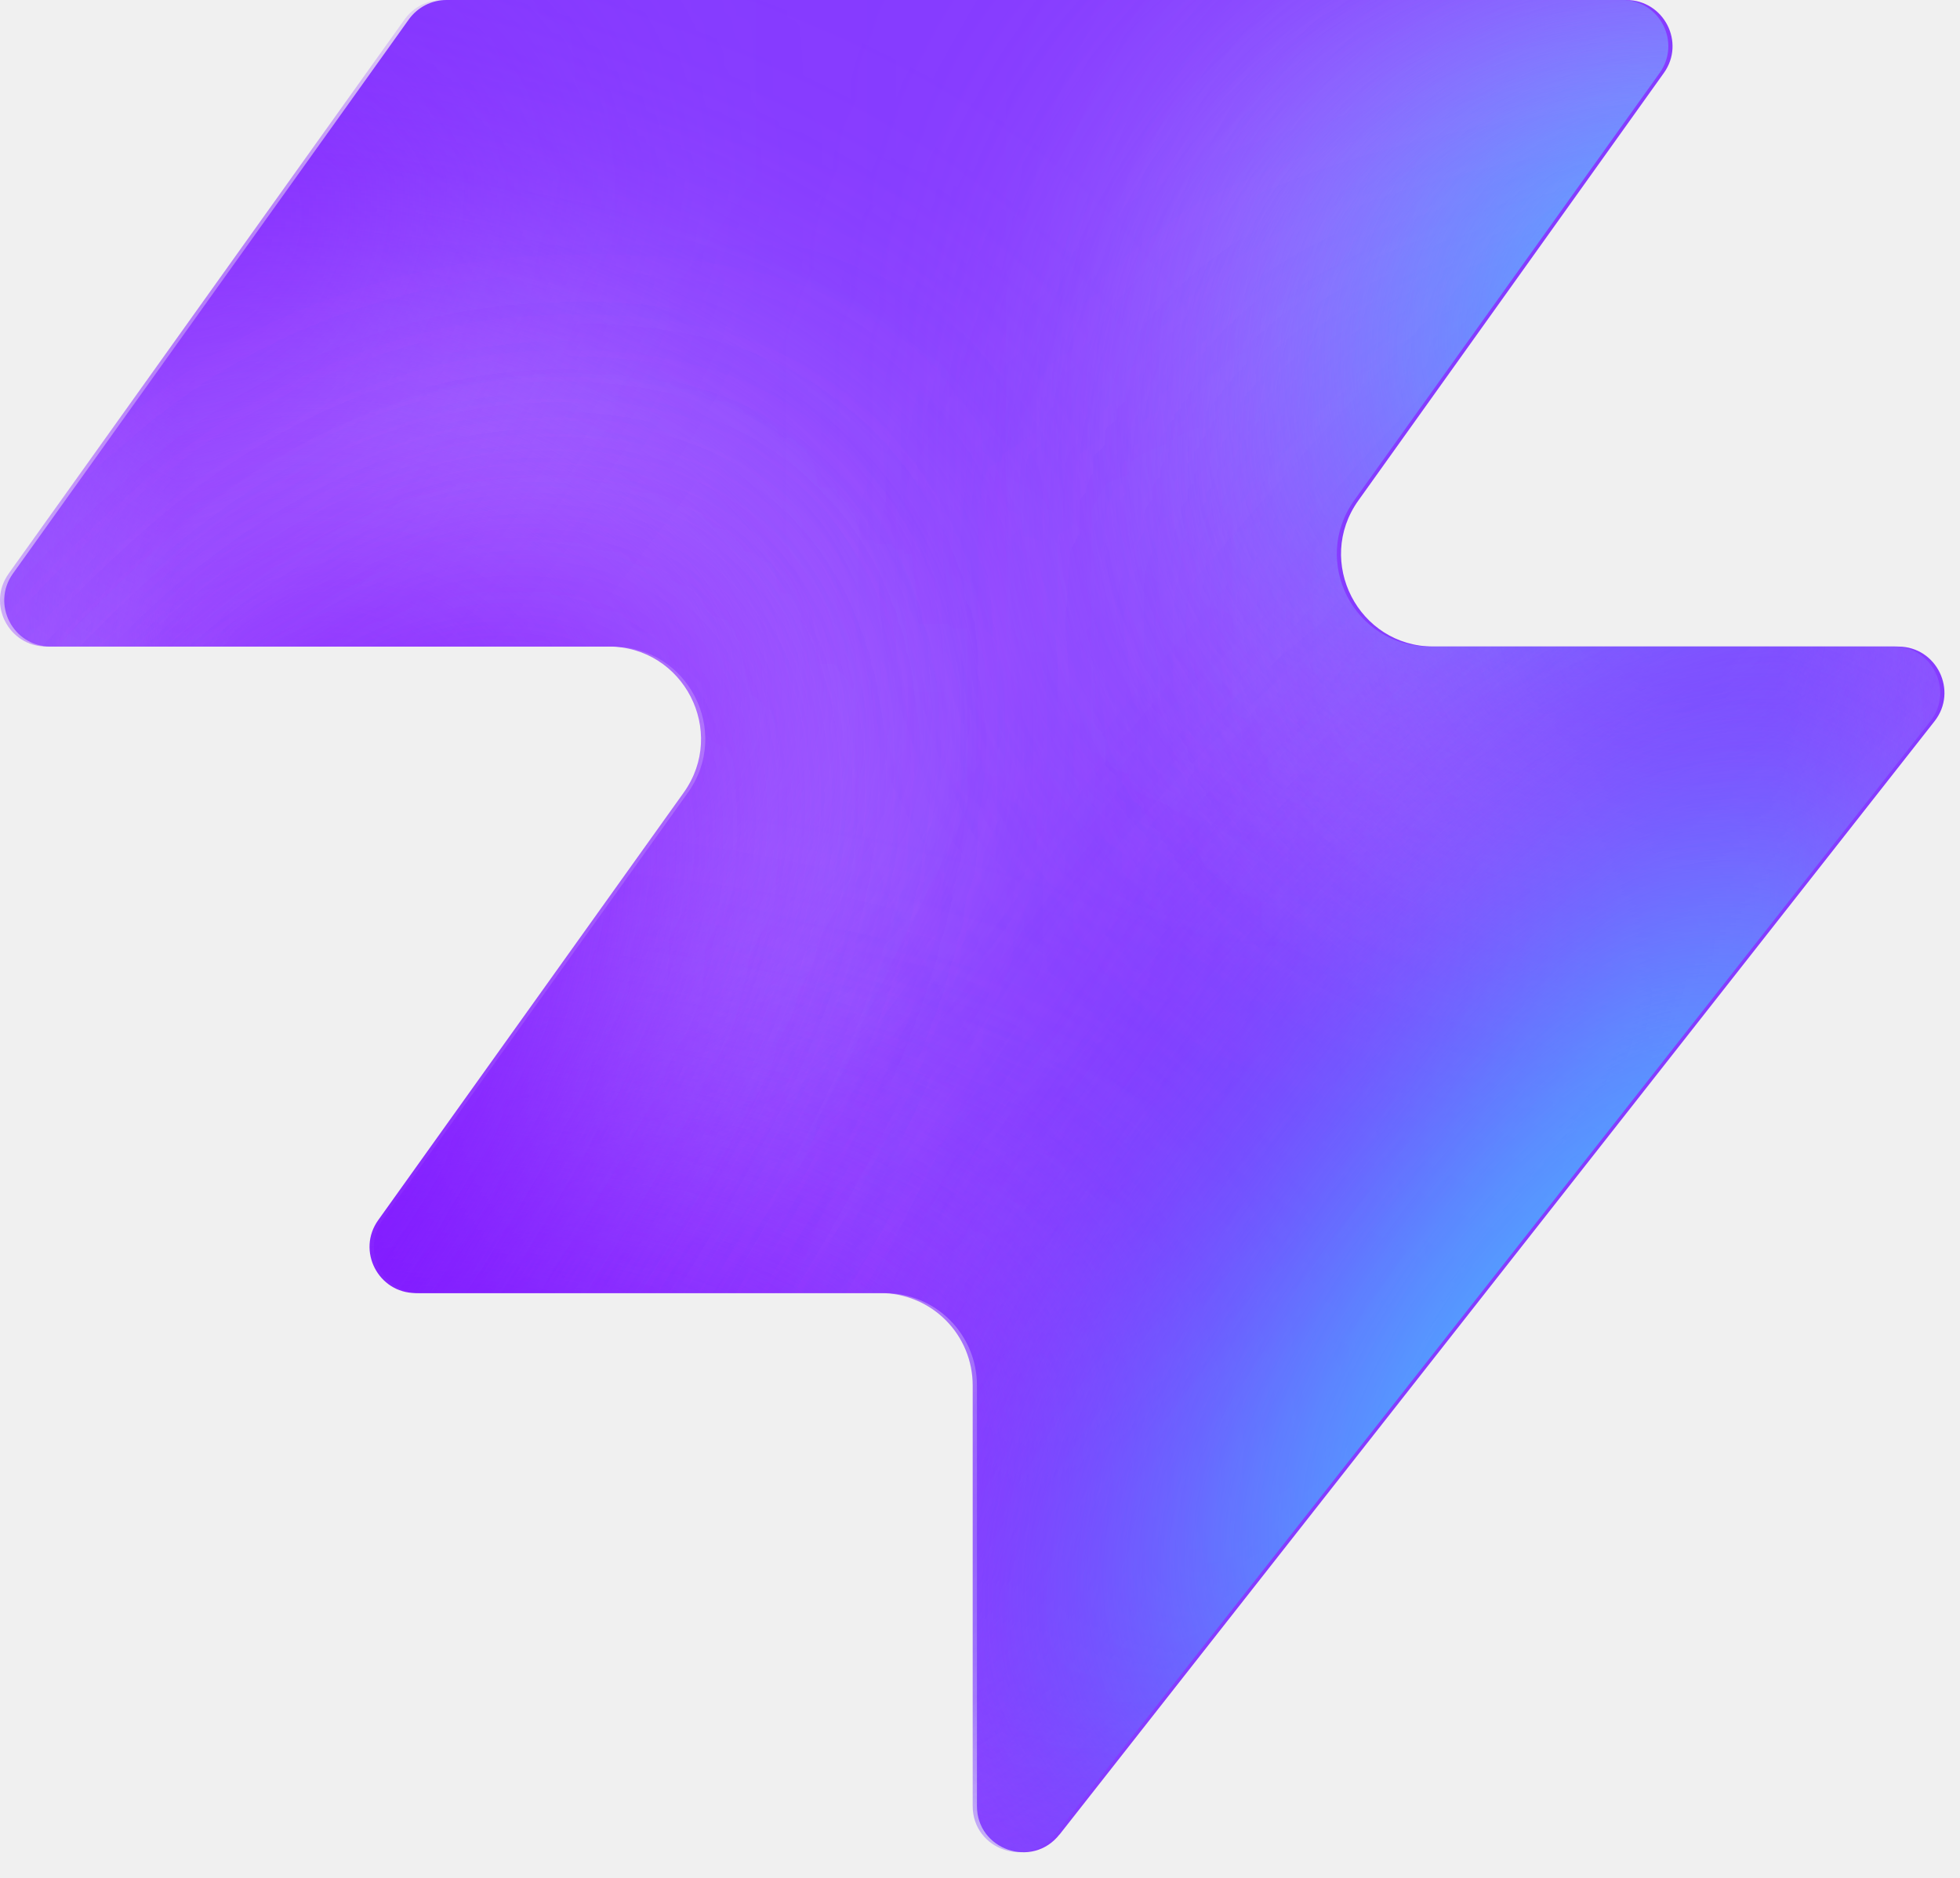
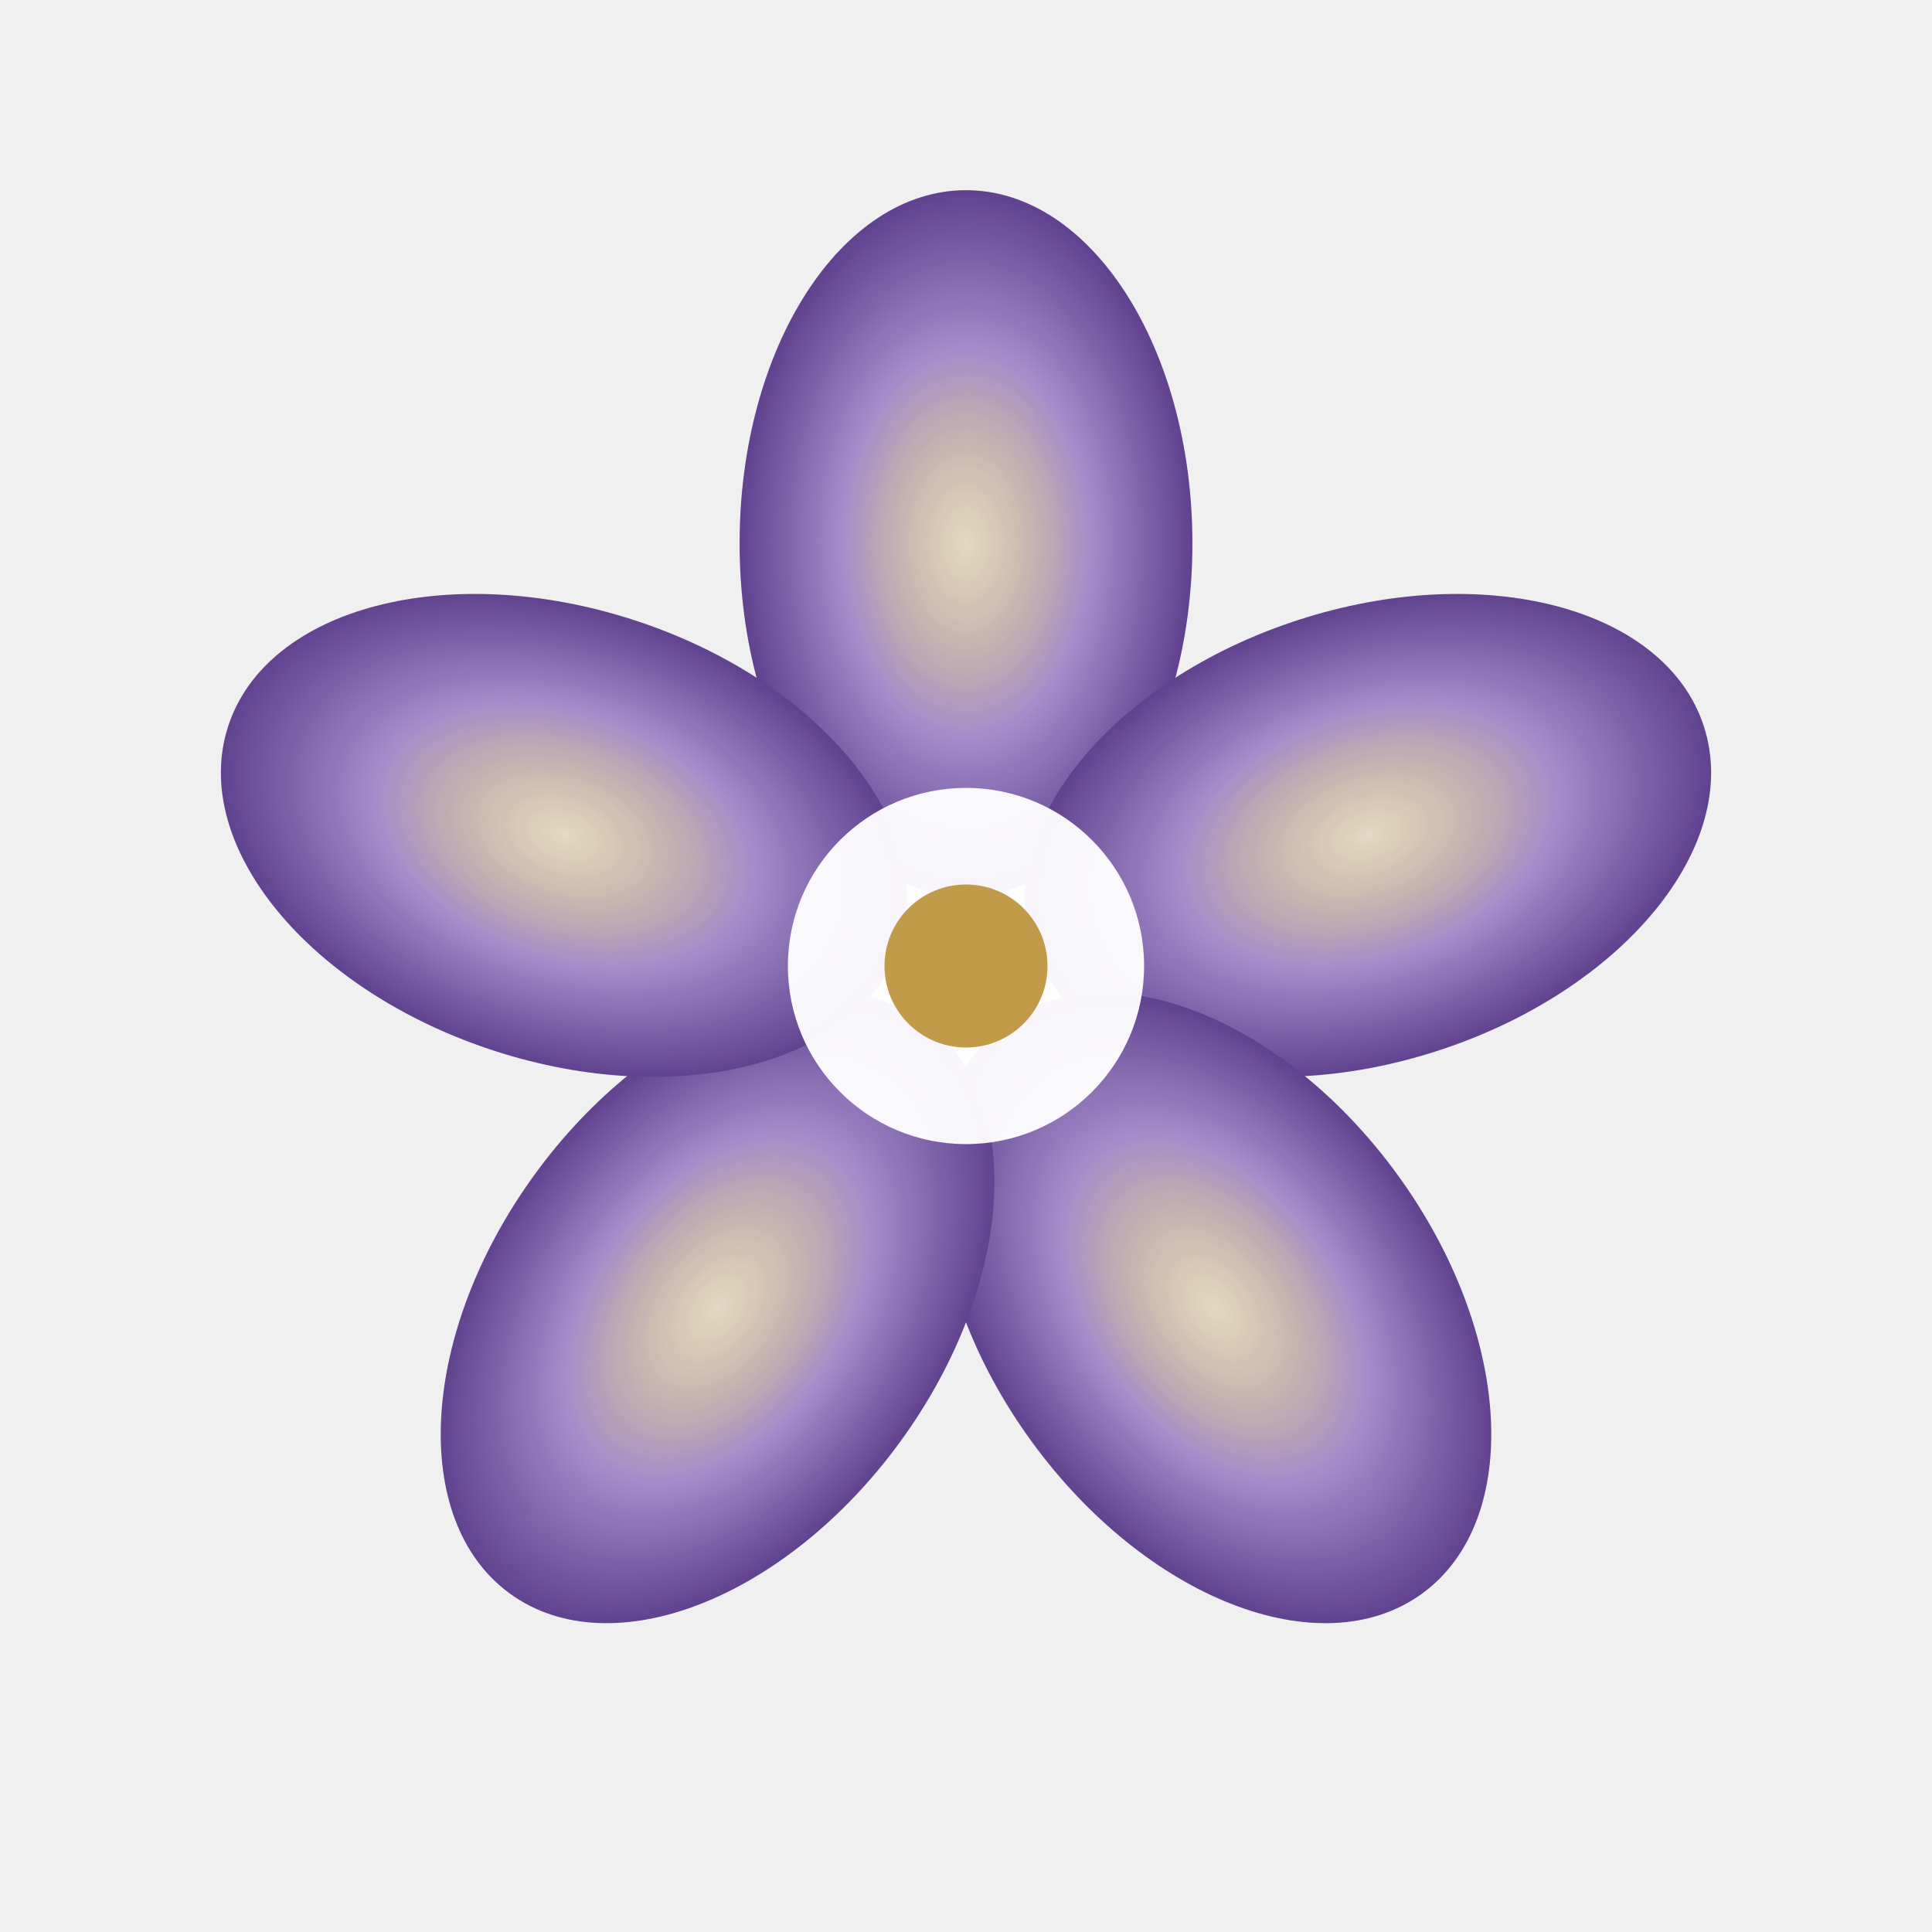
- <svg xmlns="http://www.w3.org/2000/svg" width="48" height="46" fill="none" viewBox="0 0 48 46">
-   <path fill="#863bff" d="M25.946 44.938c-.664.845-2.021.375-2.021-.698V33.937a2.26 2.26 0 0 0-2.262-2.262H10.287c-.92 0-1.456-1.04-.92-1.788l7.48-10.471c1.07-1.497 0-3.578-1.842-3.578H1.237c-.92 0-1.456-1.04-.92-1.788L10.013.474c.214-.297.556-.474.92-.474h28.894c.92 0 1.456 1.04.92 1.788l-7.48 10.471c-1.07 1.498 0 3.579 1.842 3.579h11.377c.943 0 1.473 1.088.89 1.83L25.947 44.94z" style="fill:#863bff;fill:color(display-p3 .525 .23 1);fill-opacity:1" />
-   <mask id="a" width="48" height="46" x="0" y="0" maskUnits="userSpaceOnUse" style="mask-type:alpha">
-     <path fill="#000" d="M25.842 44.938c-.664.844-2.021.375-2.021-.698V33.937a2.26 2.26 0 0 0-2.262-2.262H10.183c-.92 0-1.456-1.04-.92-1.788l7.48-10.471c1.07-1.498 0-3.579-1.842-3.579H1.133c-.92 0-1.456-1.04-.92-1.787L9.91.473c.214-.297.556-.474.92-.474h28.894c.92 0 1.456 1.04.92 1.788l-7.48 10.471c-1.07 1.498 0 3.578 1.842 3.578h11.377c.943 0 1.473 1.088.89 1.832L25.843 44.94z" style="fill:#000;fill-opacity:1" />
-   </mask>
-   <g mask="url(#a)">
-     <g filter="url(#b)">
-       <ellipse cx="5.508" cy="14.704" fill="#ede6ff" rx="5.508" ry="14.704" style="fill:#ede6ff;fill:color(display-p3 .927 .903 1);fill-opacity:1" transform="matrix(.00324 1 1 -.00324 -4.47 31.516)" />
+ <svg xmlns="http://www.w3.org/2000/svg" viewBox="0 0 64 64">
+   <defs>
+     <radialGradient id="c" cx="50%" cy="50%" r="50%">
+       <stop offset="0%" stop-color="#c19a4a" stop-opacity="0.28" />
+       <stop offset="55%" stop-color="#a288c9" />
+       <stop offset="100%" stop-color="#5b3b8c" />
+     </radialGradient>
+   </defs>
+   <g fill="url(#c)" opacity="0.96">
+     <ellipse cx="32" cy="18" rx="7.5" ry="11.7" />
+     <g transform="rotate(72 32 32)">
+       <ellipse cx="32" cy="18" rx="7.5" ry="11.7" />
    </g>
-     <g filter="url(#c)">
-       <ellipse cx="10.399" cy="29.851" fill="#ede6ff" rx="10.399" ry="29.851" style="fill:#ede6ff;fill:color(display-p3 .927 .903 1);fill-opacity:1" transform="matrix(.00324 1 1 -.00324 -39.328 7.883)" />
+     <g transform="rotate(144 32 32)">
+       <ellipse cx="32" cy="18" rx="7.5" ry="11.7" />
    </g>
-     <g filter="url(#d)">
-       <ellipse cx="5.508" cy="30.487" fill="#7e14ff" rx="5.508" ry="30.487" style="fill:#7e14ff;fill:color(display-p3 .492 .077 1);fill-opacity:1" transform="rotate(89.814 -25.913 -14.639)scale(1 -1)" />
+     <g transform="rotate(216 32 32)">
+       <ellipse cx="32" cy="18" rx="7.5" ry="11.7" />
    </g>
-     <g filter="url(#e)">
-       <ellipse cx="5.508" cy="30.599" fill="#7e14ff" rx="5.508" ry="30.599" style="fill:#7e14ff;fill:color(display-p3 .492 .077 1);fill-opacity:1" transform="rotate(89.814 -32.644 -3.334)scale(1 -1)" />
-     </g>
-     <g filter="url(#f)">
-       <ellipse cx="5.508" cy="30.599" fill="#7e14ff" rx="5.508" ry="30.599" style="fill:#7e14ff;fill:color(display-p3 .492 .077 1);fill-opacity:1" transform="matrix(.00324 1 1 -.00324 -34.34 30.47)" />
-     </g>
-     <g filter="url(#g)">
-       <ellipse cx="14.072" cy="22.078" fill="#ede6ff" rx="14.072" ry="22.078" style="fill:#ede6ff;fill:color(display-p3 .927 .903 1);fill-opacity:1" transform="rotate(93.35 24.506 48.493)scale(-1 1)" />
-     </g>
-     <g filter="url(#h)">
-       <ellipse cx="3.47" cy="21.501" fill="#7e14ff" rx="3.47" ry="21.501" style="fill:#7e14ff;fill:color(display-p3 .492 .077 1);fill-opacity:1" transform="rotate(89.009 28.708 47.59)scale(-1 1)" />
-     </g>
-     <g filter="url(#i)">
-       <ellipse cx="3.47" cy="21.501" fill="#7e14ff" rx="3.47" ry="21.501" style="fill:#7e14ff;fill:color(display-p3 .492 .077 1);fill-opacity:1" transform="rotate(89.009 28.708 47.59)scale(-1 1)" />
-     </g>
-     <g filter="url(#j)">
-       <ellipse cx=".387" cy="8.972" fill="#7e14ff" rx="4.407" ry="29.108" style="fill:#7e14ff;fill:color(display-p3 .492 .077 1);fill-opacity:1" transform="rotate(39.51 .387 8.972)" />
-     </g>
-     <g filter="url(#k)">
-       <ellipse cx="47.523" cy="-6.092" fill="#7e14ff" rx="4.407" ry="29.108" style="fill:#7e14ff;fill:color(display-p3 .492 .077 1);fill-opacity:1" transform="rotate(37.892 47.523 -6.092)" />
-     </g>
-     <g filter="url(#l)">
-       <ellipse cx="41.412" cy="6.333" fill="#47bfff" rx="5.971" ry="9.665" style="fill:#47bfff;fill:color(display-p3 .28 .748 1);fill-opacity:1" transform="rotate(37.892 41.412 6.333)" />
-     </g>
-     <g filter="url(#m)">
-       <ellipse cx="-1.879" cy="38.332" fill="#7e14ff" rx="4.407" ry="29.108" style="fill:#7e14ff;fill:color(display-p3 .492 .077 1);fill-opacity:1" transform="rotate(37.892 -1.88 38.332)" />
-     </g>
-     <g filter="url(#n)">
-       <ellipse cx="-1.879" cy="38.332" fill="#7e14ff" rx="4.407" ry="29.108" style="fill:#7e14ff;fill:color(display-p3 .492 .077 1);fill-opacity:1" transform="rotate(37.892 -1.88 38.332)" />
-     </g>
-     <g filter="url(#o)">
-       <ellipse cx="35.651" cy="29.907" fill="#7e14ff" rx="4.407" ry="29.108" style="fill:#7e14ff;fill:color(display-p3 .492 .077 1);fill-opacity:1" transform="rotate(37.892 35.651 29.907)" />
-     </g>
-     <g filter="url(#p)">
-       <ellipse cx="38.418" cy="32.4" fill="#47bfff" rx="5.971" ry="15.297" style="fill:#47bfff;fill:color(display-p3 .28 .748 1);fill-opacity:1" transform="rotate(37.892 38.418 32.4)" />
+     <g transform="rotate(288 32 32)">
+       <ellipse cx="32" cy="18" rx="7.5" ry="11.7" />
    </g>
  </g>
-   <defs>
-     <filter id="b" width="60.045" height="41.654" x="-19.77" y="16.149" color-interpolation-filters="sRGB" filterUnits="userSpaceOnUse">
-       <feFlood flood-opacity="0" result="BackgroundImageFix" />
-       <feBlend in="SourceGraphic" in2="BackgroundImageFix" result="shape" />
-       <feGaussianBlur result="effect1_foregroundBlur_2002_17158" stdDeviation="7.659" />
-     </filter>
-     <filter id="c" width="90.34" height="51.437" x="-54.613" y="-7.533" color-interpolation-filters="sRGB" filterUnits="userSpaceOnUse">
-       <feFlood flood-opacity="0" result="BackgroundImageFix" />
-       <feBlend in="SourceGraphic" in2="BackgroundImageFix" result="shape" />
-       <feGaussianBlur result="effect1_foregroundBlur_2002_17158" stdDeviation="7.659" />
-     </filter>
-     <filter id="d" width="79.355" height="29.4" x="-49.64" y="2.03" color-interpolation-filters="sRGB" filterUnits="userSpaceOnUse">
-       <feFlood flood-opacity="0" result="BackgroundImageFix" />
-       <feBlend in="SourceGraphic" in2="BackgroundImageFix" result="shape" />
-       <feGaussianBlur result="effect1_foregroundBlur_2002_17158" stdDeviation="4.596" />
-     </filter>
-     <filter id="e" width="79.579" height="29.4" x="-45.045" y="20.029" color-interpolation-filters="sRGB" filterUnits="userSpaceOnUse">
-       <feFlood flood-opacity="0" result="BackgroundImageFix" />
-       <feBlend in="SourceGraphic" in2="BackgroundImageFix" result="shape" />
-       <feGaussianBlur result="effect1_foregroundBlur_2002_17158" stdDeviation="4.596" />
-     </filter>
-     <filter id="f" width="79.579" height="29.4" x="-43.513" y="21.178" color-interpolation-filters="sRGB" filterUnits="userSpaceOnUse">
-       <feFlood flood-opacity="0" result="BackgroundImageFix" />
-       <feBlend in="SourceGraphic" in2="BackgroundImageFix" result="shape" />
-       <feGaussianBlur result="effect1_foregroundBlur_2002_17158" stdDeviation="4.596" />
-     </filter>
-     <filter id="g" width="74.749" height="58.852" x="15.756" y="-17.901" color-interpolation-filters="sRGB" filterUnits="userSpaceOnUse">
-       <feFlood flood-opacity="0" result="BackgroundImageFix" />
-       <feBlend in="SourceGraphic" in2="BackgroundImageFix" result="shape" />
-       <feGaussianBlur result="effect1_foregroundBlur_2002_17158" stdDeviation="7.659" />
-     </filter>
-     <filter id="h" width="61.377" height="25.362" x="23.548" y="2.284" color-interpolation-filters="sRGB" filterUnits="userSpaceOnUse">
-       <feFlood flood-opacity="0" result="BackgroundImageFix" />
-       <feBlend in="SourceGraphic" in2="BackgroundImageFix" result="shape" />
-       <feGaussianBlur result="effect1_foregroundBlur_2002_17158" stdDeviation="4.596" />
-     </filter>
-     <filter id="i" width="61.377" height="25.362" x="23.548" y="2.284" color-interpolation-filters="sRGB" filterUnits="userSpaceOnUse">
-       <feFlood flood-opacity="0" result="BackgroundImageFix" />
-       <feBlend in="SourceGraphic" in2="BackgroundImageFix" result="shape" />
-       <feGaussianBlur result="effect1_foregroundBlur_2002_17158" stdDeviation="4.596" />
-     </filter>
-     <filter id="j" width="56.045" height="63.649" x="-27.636" y="-22.853" color-interpolation-filters="sRGB" filterUnits="userSpaceOnUse">
-       <feFlood flood-opacity="0" result="BackgroundImageFix" />
-       <feBlend in="SourceGraphic" in2="BackgroundImageFix" result="shape" />
-       <feGaussianBlur result="effect1_foregroundBlur_2002_17158" stdDeviation="4.596" />
-     </filter>
-     <filter id="k" width="54.814" height="64.646" x="20.116" y="-38.415" color-interpolation-filters="sRGB" filterUnits="userSpaceOnUse">
-       <feFlood flood-opacity="0" result="BackgroundImageFix" />
-       <feBlend in="SourceGraphic" in2="BackgroundImageFix" result="shape" />
-       <feGaussianBlur result="effect1_foregroundBlur_2002_17158" stdDeviation="4.596" />
-     </filter>
-     <filter id="l" width="33.541" height="35.313" x="24.641" y="-11.323" color-interpolation-filters="sRGB" filterUnits="userSpaceOnUse">
-       <feFlood flood-opacity="0" result="BackgroundImageFix" />
-       <feBlend in="SourceGraphic" in2="BackgroundImageFix" result="shape" />
-       <feGaussianBlur result="effect1_foregroundBlur_2002_17158" stdDeviation="4.596" />
-     </filter>
-     <filter id="m" width="54.814" height="64.646" x="-29.286" y="6.009" color-interpolation-filters="sRGB" filterUnits="userSpaceOnUse">
-       <feFlood flood-opacity="0" result="BackgroundImageFix" />
-       <feBlend in="SourceGraphic" in2="BackgroundImageFix" result="shape" />
-       <feGaussianBlur result="effect1_foregroundBlur_2002_17158" stdDeviation="4.596" />
-     </filter>
-     <filter id="n" width="54.814" height="64.646" x="-29.286" y="6.009" color-interpolation-filters="sRGB" filterUnits="userSpaceOnUse">
-       <feFlood flood-opacity="0" result="BackgroundImageFix" />
-       <feBlend in="SourceGraphic" in2="BackgroundImageFix" result="shape" />
-       <feGaussianBlur result="effect1_foregroundBlur_2002_17158" stdDeviation="4.596" />
-     </filter>
-     <filter id="o" width="54.814" height="64.646" x="8.244" y="-2.416" color-interpolation-filters="sRGB" filterUnits="userSpaceOnUse">
-       <feFlood flood-opacity="0" result="BackgroundImageFix" />
-       <feBlend in="SourceGraphic" in2="BackgroundImageFix" result="shape" />
-       <feGaussianBlur result="effect1_foregroundBlur_2002_17158" stdDeviation="4.596" />
-     </filter>
-     <filter id="p" width="39.409" height="43.623" x="18.713" y="10.588" color-interpolation-filters="sRGB" filterUnits="userSpaceOnUse">
-       <feFlood flood-opacity="0" result="BackgroundImageFix" />
-       <feBlend in="SourceGraphic" in2="BackgroundImageFix" result="shape" />
-       <feGaussianBlur result="effect1_foregroundBlur_2002_17158" stdDeviation="4.596" />
-     </filter>
-   </defs>
+   <circle cx="32" cy="32" r="5.9" fill="#ffffff" opacity="0.95" />
+   <circle cx="32" cy="32" r="2.7" fill="#c19a4a" />
</svg>
